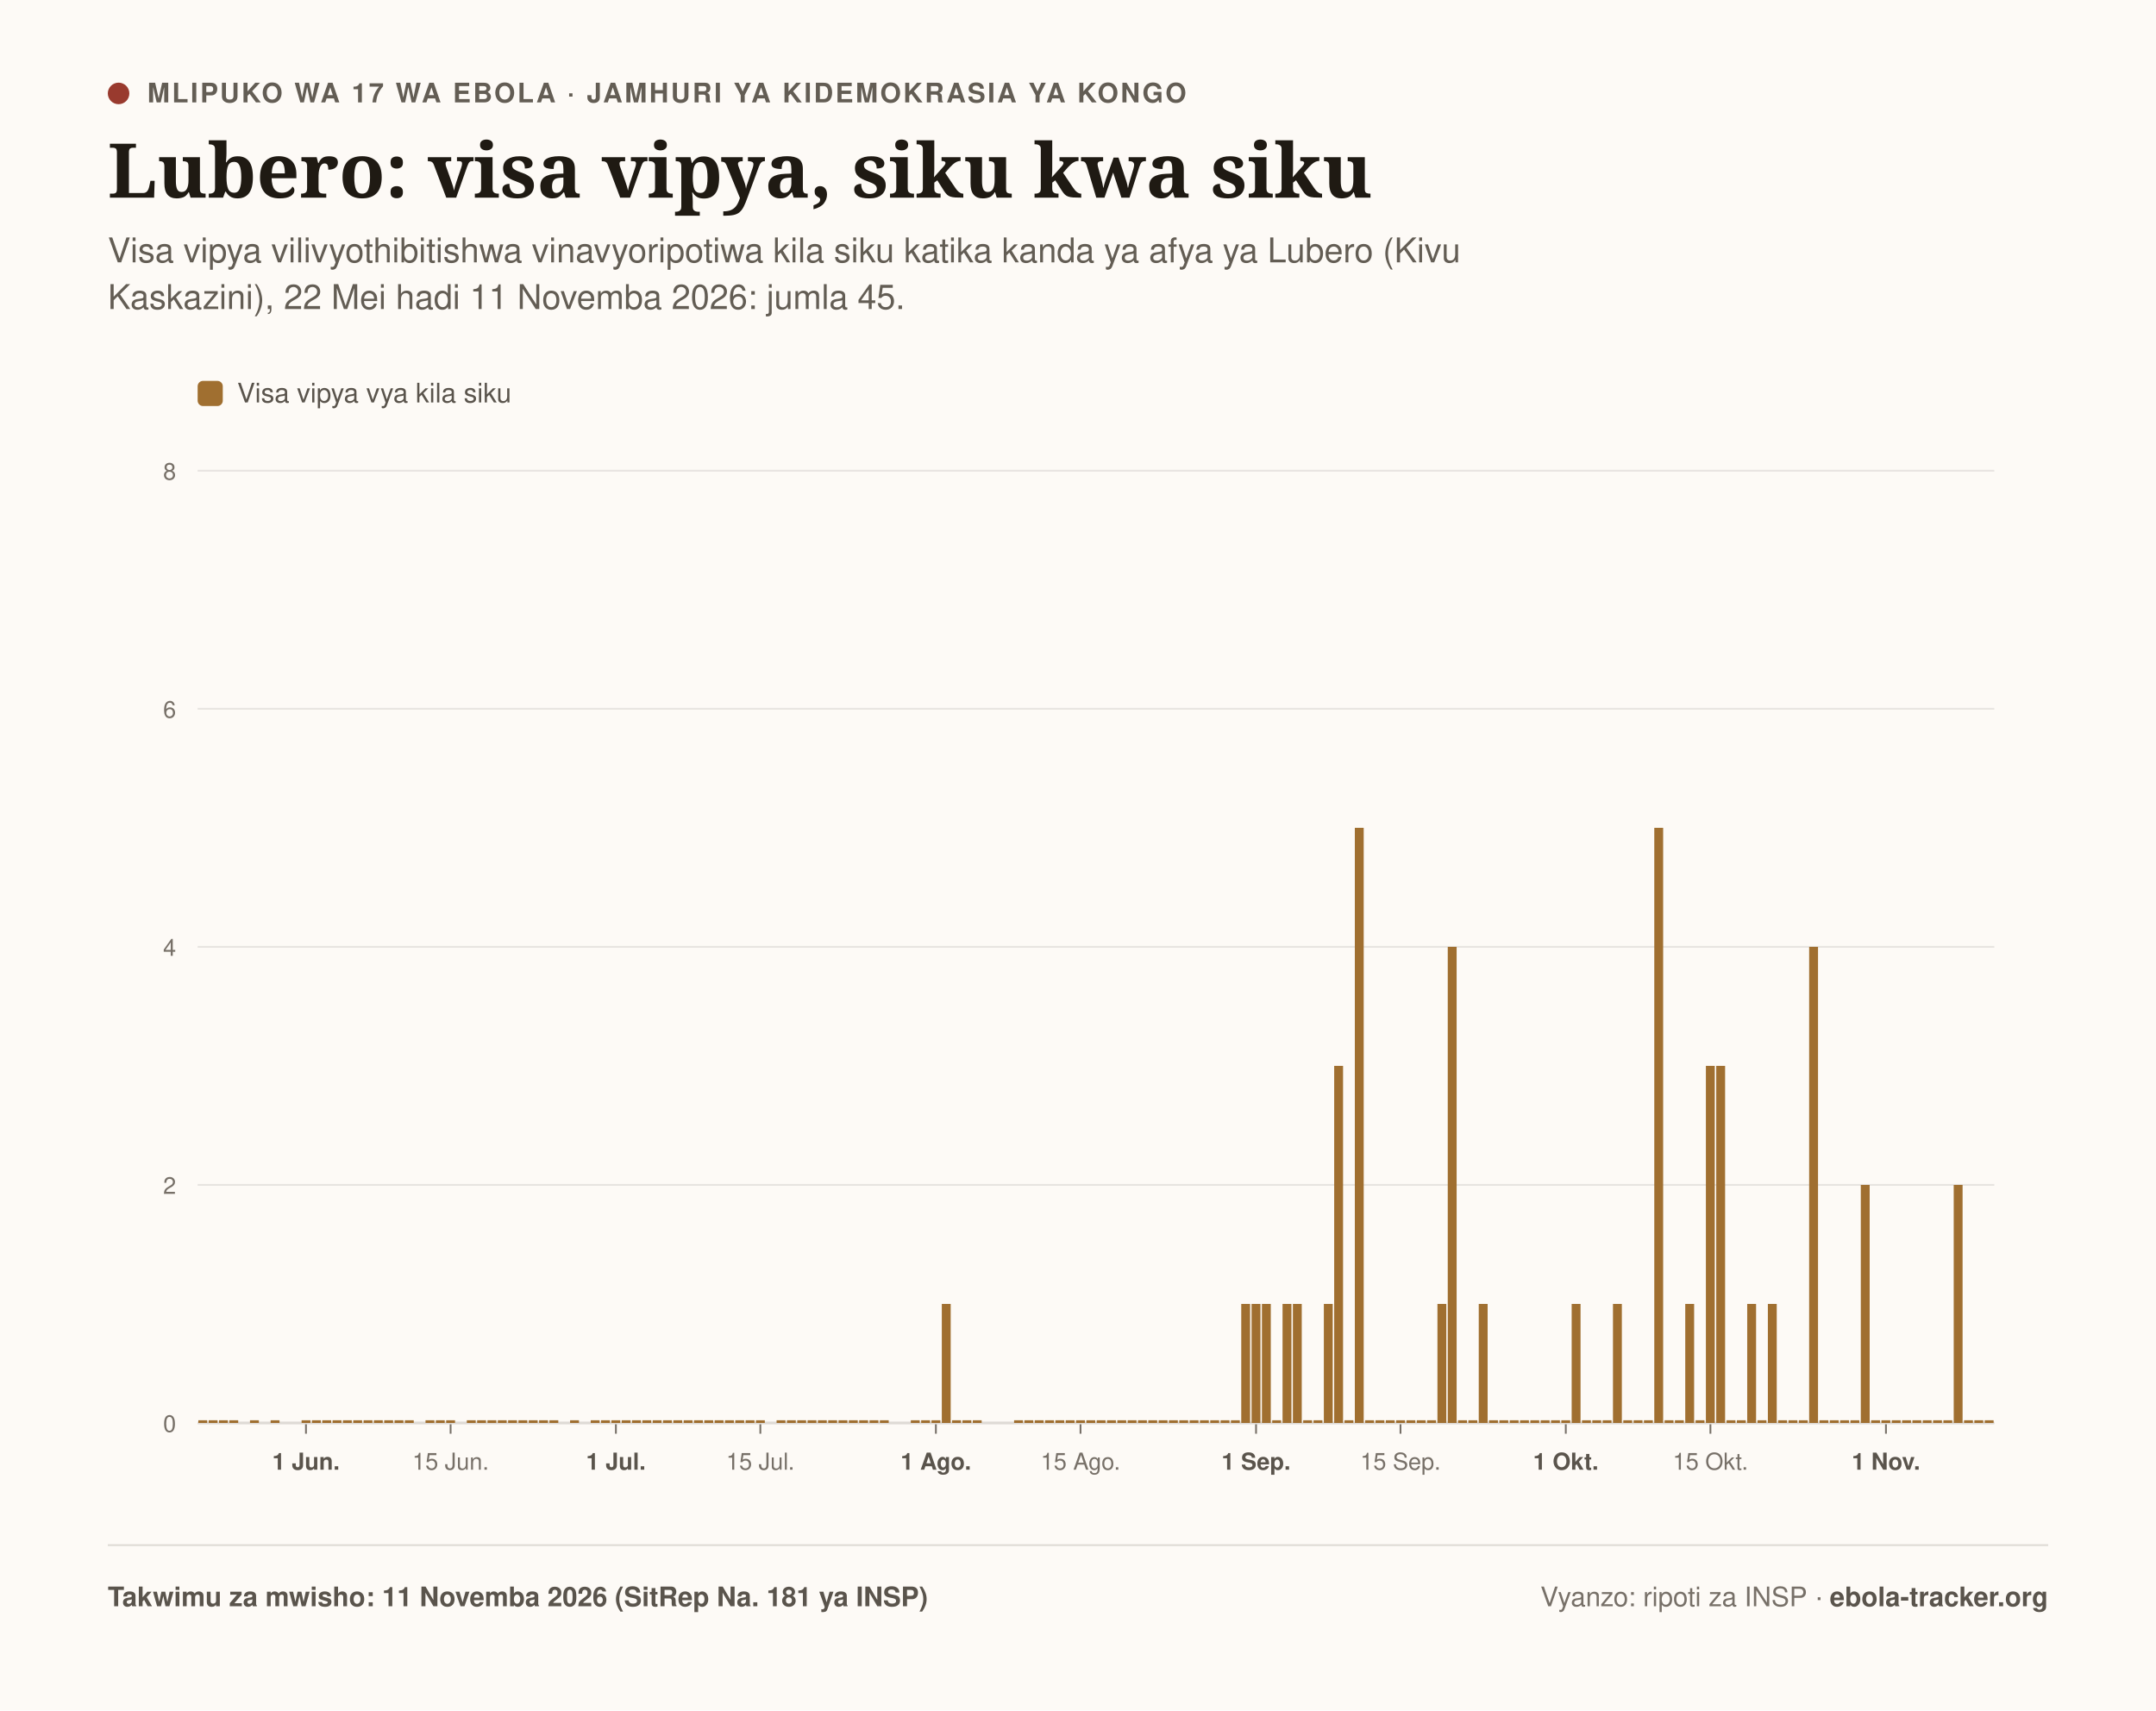
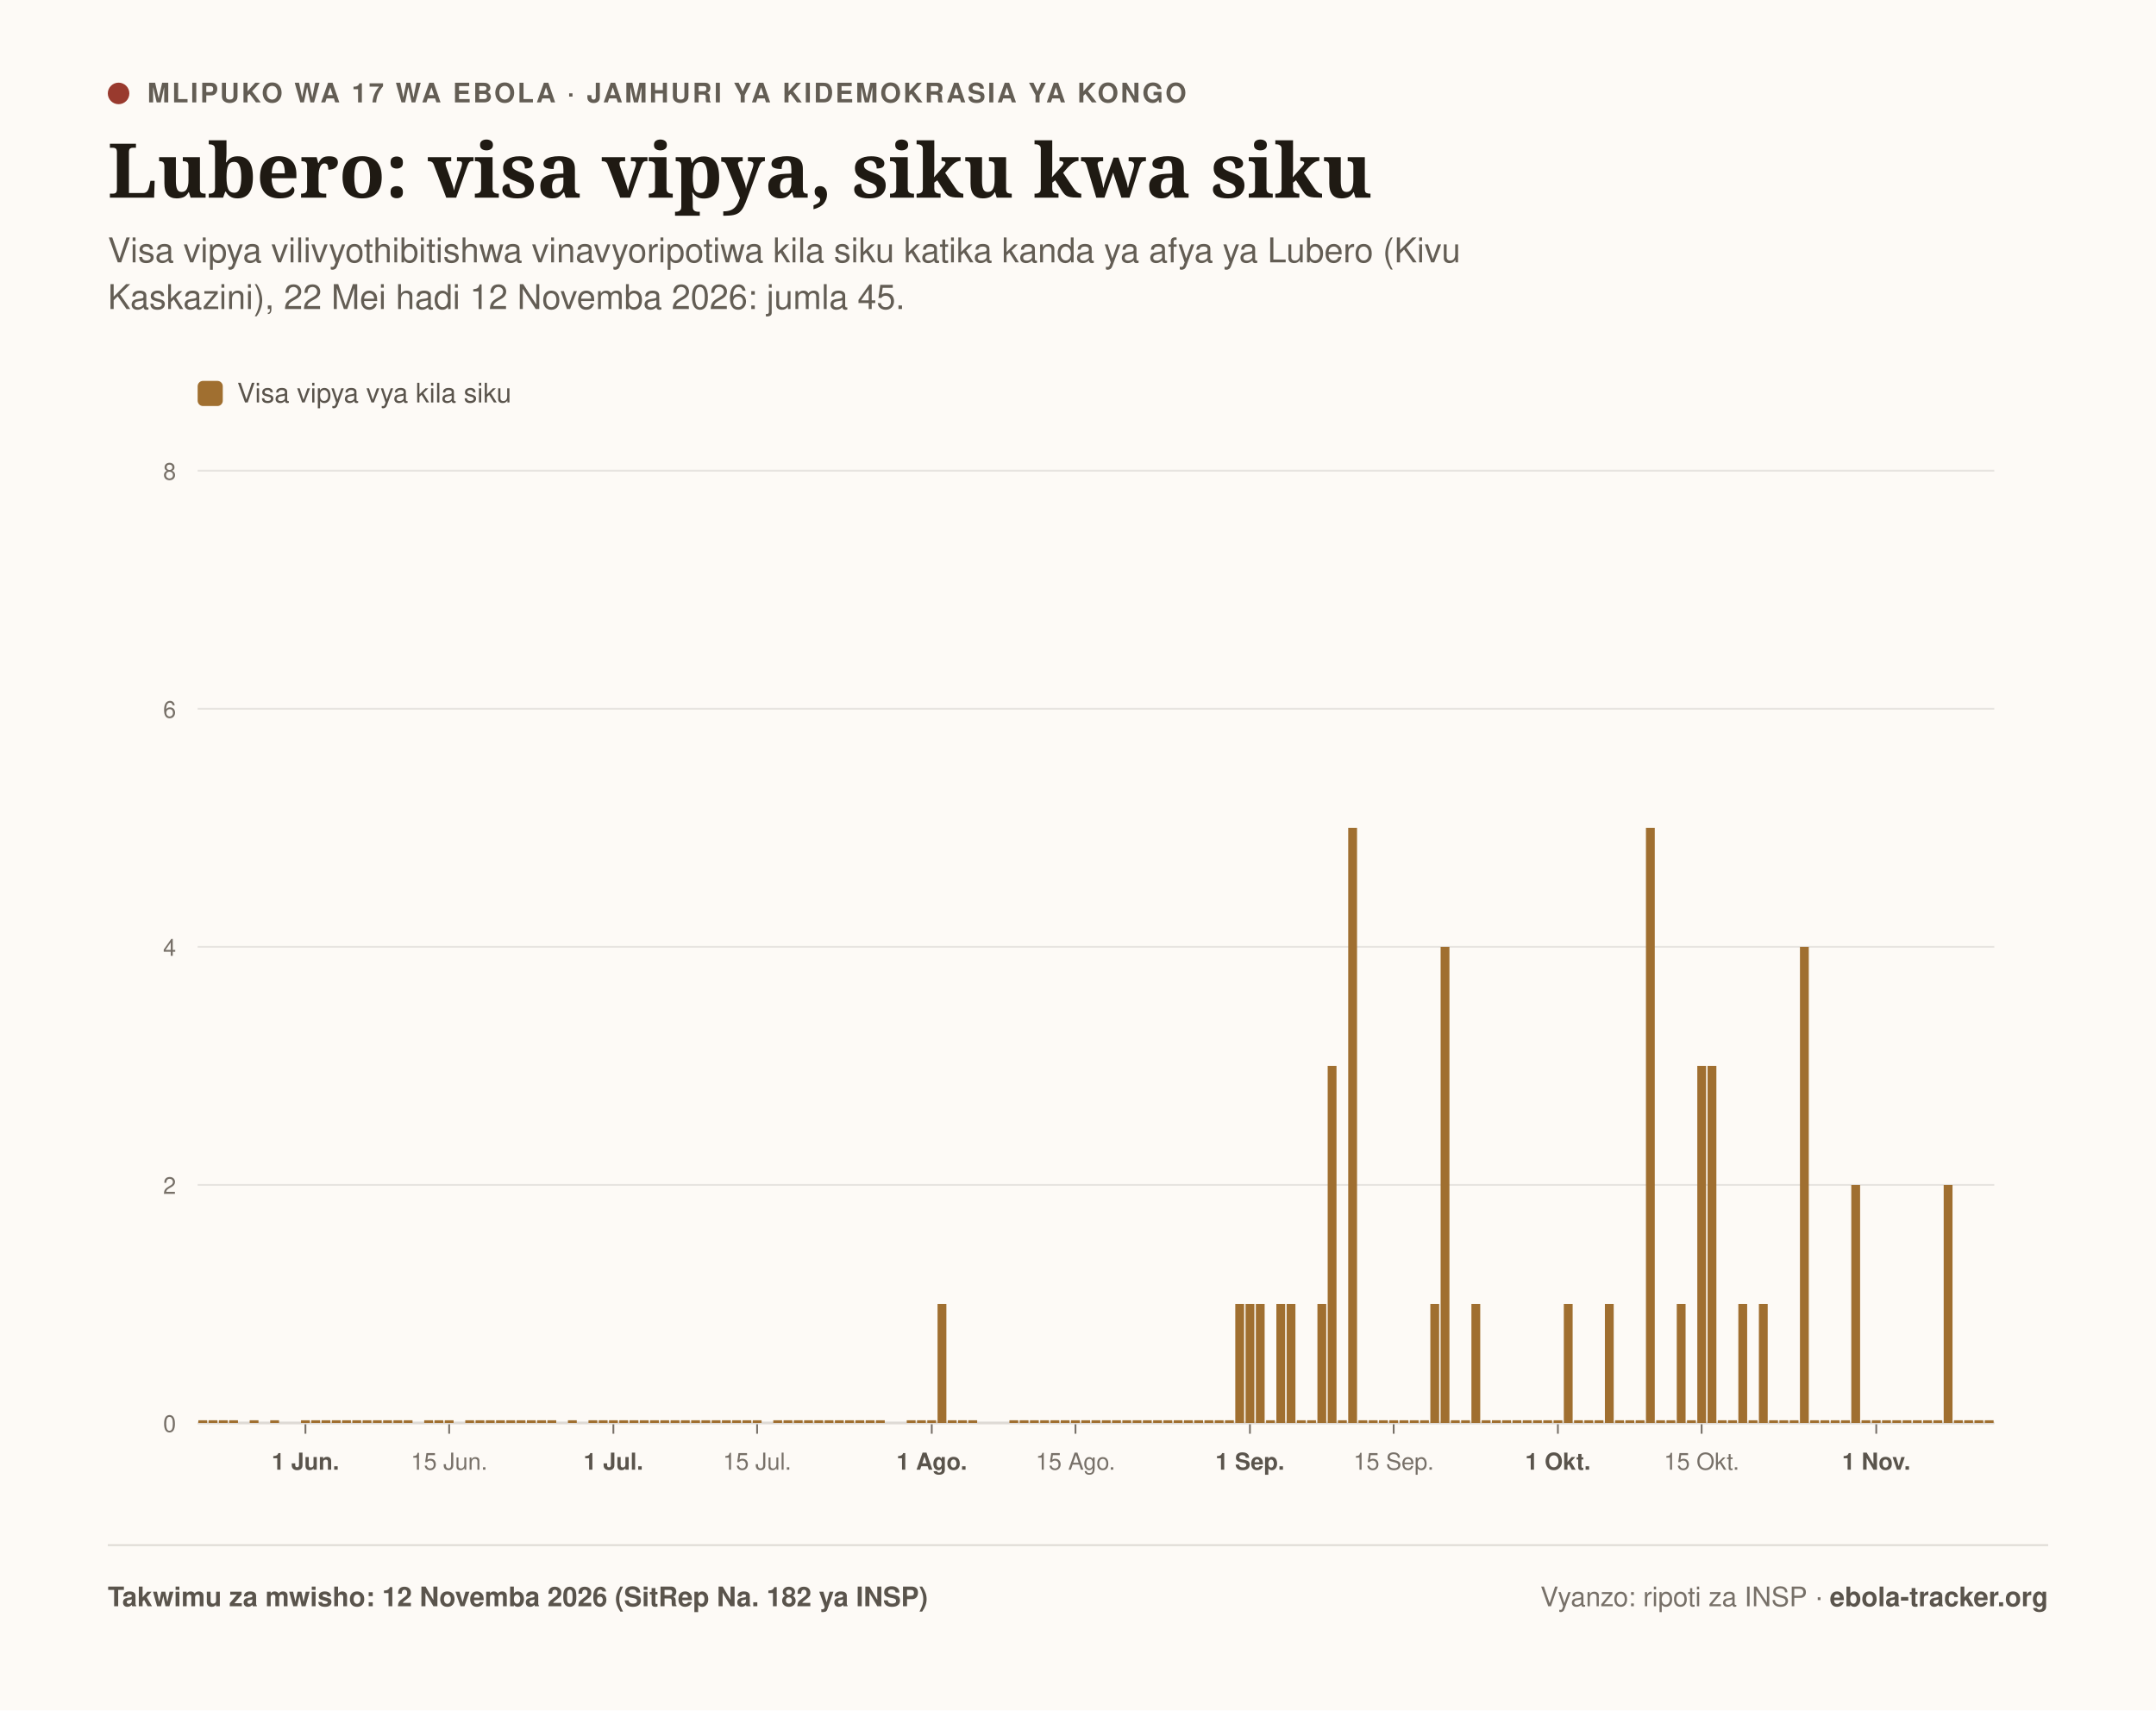
- <svg xmlns="http://www.w3.org/2000/svg" viewBox="0 0 1200 952" role="img" aria-label="Lubero: visa vipya, siku kwa siku. Visa vipya vilivyothibitishwa vinavyoripotiwa kila siku katika kanda ya afya ya Lubero (Kivu Kaskazini), 22 Mei hadi 11 Novemba 2026: jumla 45.">
+ <svg xmlns="http://www.w3.org/2000/svg" viewBox="0 0 1200 952" role="img" aria-label="Lubero: visa vipya, siku kwa siku. Visa vipya vilivyothibitishwa vinavyoripotiwa kila siku katika kanda ya afya ya Lubero (Kivu Kaskazini), 22 Mei hadi 12 Novemba 2026: jumla 45.">
  <rect width="1200" height="952" fill="#FDFAF6" />
  <circle cx="66" cy="52" r="6" fill="#993A2E" />
  <text x="82.0" y="57.0" font-family="'Public Sans',Helvetica,Arial,sans-serif" font-size="15" font-weight="700" fill="#635D54" text-anchor="start" letter-spacing=".08em">MLIPUKO WA 17 WA EBOLA · JAMHURI YA KIDEMOKRASIA YA KONGO</text>
  <text x="60.0" y="110.0" font-family="'Source Serif 4',Georgia,serif" font-size="42" font-weight="600" fill="#1F1A13" text-anchor="start">Lubero: visa vipya, siku kwa siku</text>
  <text x="60.0" y="146.0" font-family="'Public Sans',Helvetica,Arial,sans-serif" font-size="19" font-weight="400" fill="#635D54" text-anchor="start">Visa vipya vilivyothibitishwa vinavyoripotiwa kila siku katika kanda ya afya ya Lubero (Kivu</text>
-   <text x="60.0" y="172.0" font-family="'Public Sans',Helvetica,Arial,sans-serif" font-size="19" font-weight="400" fill="#635D54" text-anchor="start">Kaskazini), 22 Mei hadi 11 Novemba 2026: jumla 45.</text>
+   <text x="60.0" y="172.0" font-family="'Public Sans',Helvetica,Arial,sans-serif" font-size="19" font-weight="400" fill="#635D54" text-anchor="start">Kaskazini), 22 Mei hadi 12 Novemba 2026: jumla 45.</text>
  <rect x="110" y="212" width="14" height="14" rx="3" fill="#A06F30" />
  <text x="132.0" y="224.0" font-family="'Public Sans',Helvetica,Arial,sans-serif" font-size="15" font-weight="400" fill="#5A544C" text-anchor="start">Visa vipya vya kila siku</text>
  <line x1="110" x2="1110" y1="792.0" y2="792.0" stroke="#E7E4E0" />
  <text x="98.0" y="797.0" font-family="'Public Sans',Helvetica,Arial,sans-serif" font-size="13" font-weight="400" fill="#777068" text-anchor="end">0</text>
  <line x1="110" x2="1110" y1="659.5" y2="659.5" stroke="#E7E4E0" />
  <text x="98.0" y="664.5" font-family="'Public Sans',Helvetica,Arial,sans-serif" font-size="13" font-weight="400" fill="#777068" text-anchor="end">2</text>
  <line x1="110" x2="1110" y1="527.0" y2="527.0" stroke="#E7E4E0" />
  <text x="98.0" y="532.0" font-family="'Public Sans',Helvetica,Arial,sans-serif" font-size="13" font-weight="400" fill="#777068" text-anchor="end">4</text>
  <line x1="110" x2="1110" y1="394.5" y2="394.5" stroke="#E7E4E0" />
  <text x="98.0" y="399.5" font-family="'Public Sans',Helvetica,Arial,sans-serif" font-size="13" font-weight="400" fill="#777068" text-anchor="end">6</text>
  <line x1="110" x2="1110" y1="262.0" y2="262.0" stroke="#E7E4E0" />
  <text x="98.0" y="267.0" font-family="'Public Sans',Helvetica,Arial,sans-serif" font-size="13" font-weight="400" fill="#777068" text-anchor="end">8</text>
-   <line x1="170.3" x2="170.3" y1="792" y2="798" stroke="#777068" />
-   <text x="170.3" y="818.0" font-family="'Public Sans',Helvetica,Arial,sans-serif" font-size="13" font-weight="600" fill="#5A544C" text-anchor="middle">1 Jun.</text>
-   <line x1="250.8" x2="250.8" y1="792" y2="798" stroke="#777068" />
-   <text x="250.8" y="818.0" font-family="'Public Sans',Helvetica,Arial,sans-serif" font-size="13" font-weight="400" fill="#777068" text-anchor="middle">15 Jun.</text>
-   <line x1="342.8" x2="342.8" y1="792" y2="798" stroke="#777068" />
-   <text x="342.8" y="818.0" font-family="'Public Sans',Helvetica,Arial,sans-serif" font-size="13" font-weight="600" fill="#5A544C" text-anchor="middle">1 Jul.</text>
-   <line x1="423.2" x2="423.2" y1="792" y2="798" stroke="#777068" />
-   <text x="423.2" y="818.0" font-family="'Public Sans',Helvetica,Arial,sans-serif" font-size="13" font-weight="400" fill="#777068" text-anchor="middle">15 Jul.</text>
-   <line x1="520.9" x2="520.9" y1="792" y2="798" stroke="#777068" />
-   <text x="520.9" y="818.0" font-family="'Public Sans',Helvetica,Arial,sans-serif" font-size="13" font-weight="600" fill="#5A544C" text-anchor="middle">1 Ago.</text>
-   <line x1="601.4" x2="601.4" y1="792" y2="798" stroke="#777068" />
-   <text x="601.4" y="818.0" font-family="'Public Sans',Helvetica,Arial,sans-serif" font-size="13" font-weight="400" fill="#777068" text-anchor="middle">15 Ago.</text>
-   <line x1="699.1" x2="699.1" y1="792" y2="798" stroke="#777068" />
-   <text x="699.1" y="818.0" font-family="'Public Sans',Helvetica,Arial,sans-serif" font-size="13" font-weight="600" fill="#5A544C" text-anchor="middle">1 Sep.</text>
-   <line x1="779.5" x2="779.5" y1="792" y2="798" stroke="#777068" />
-   <text x="779.5" y="818.0" font-family="'Public Sans',Helvetica,Arial,sans-serif" font-size="13" font-weight="400" fill="#777068" text-anchor="middle">15 Sep.</text>
-   <line x1="871.5" x2="871.5" y1="792" y2="798" stroke="#777068" />
-   <text x="871.5" y="818.0" font-family="'Public Sans',Helvetica,Arial,sans-serif" font-size="13" font-weight="600" fill="#5A544C" text-anchor="middle">1 Okt.</text>
-   <line x1="952.0" x2="952.0" y1="792" y2="798" stroke="#777068" />
-   <text x="952.0" y="818.0" font-family="'Public Sans',Helvetica,Arial,sans-serif" font-size="13" font-weight="400" fill="#777068" text-anchor="middle">15 Okt.</text>
-   <line x1="1049.7" x2="1049.7" y1="792" y2="798" stroke="#777068" />
-   <text x="1049.7" y="818.0" font-family="'Public Sans',Helvetica,Arial,sans-serif" font-size="13" font-weight="600" fill="#5A544C" text-anchor="middle">1 Nov.</text>
+   <line x1="170.0" x2="170.0" y1="792" y2="798" stroke="#777068" />
+   <text x="170.0" y="818.0" font-family="'Public Sans',Helvetica,Arial,sans-serif" font-size="13" font-weight="600" fill="#5A544C" text-anchor="middle">1 Jun.</text>
+   <line x1="250.0" x2="250.0" y1="792" y2="798" stroke="#777068" />
+   <text x="250.0" y="818.0" font-family="'Public Sans',Helvetica,Arial,sans-serif" font-size="13" font-weight="400" fill="#777068" text-anchor="middle">15 Jun.</text>
+   <line x1="341.4" x2="341.4" y1="792" y2="798" stroke="#777068" />
+   <text x="341.4" y="818.0" font-family="'Public Sans',Helvetica,Arial,sans-serif" font-size="13" font-weight="600" fill="#5A544C" text-anchor="middle">1 Jul.</text>
+   <line x1="421.4" x2="421.4" y1="792" y2="798" stroke="#777068" />
+   <text x="421.4" y="818.0" font-family="'Public Sans',Helvetica,Arial,sans-serif" font-size="13" font-weight="400" fill="#777068" text-anchor="middle">15 Jul.</text>
+   <line x1="518.6" x2="518.6" y1="792" y2="798" stroke="#777068" />
+   <text x="518.6" y="818.0" font-family="'Public Sans',Helvetica,Arial,sans-serif" font-size="13" font-weight="600" fill="#5A544C" text-anchor="middle">1 Ago.</text>
+   <line x1="598.6" x2="598.6" y1="792" y2="798" stroke="#777068" />
+   <text x="598.6" y="818.0" font-family="'Public Sans',Helvetica,Arial,sans-serif" font-size="13" font-weight="400" fill="#777068" text-anchor="middle">15 Ago.</text>
+   <line x1="695.7" x2="695.7" y1="792" y2="798" stroke="#777068" />
+   <text x="695.7" y="818.0" font-family="'Public Sans',Helvetica,Arial,sans-serif" font-size="13" font-weight="600" fill="#5A544C" text-anchor="middle">1 Sep.</text>
+   <line x1="775.7" x2="775.7" y1="792" y2="798" stroke="#777068" />
+   <text x="775.7" y="818.0" font-family="'Public Sans',Helvetica,Arial,sans-serif" font-size="13" font-weight="400" fill="#777068" text-anchor="middle">15 Sep.</text>
+   <line x1="867.1" x2="867.1" y1="792" y2="798" stroke="#777068" />
+   <text x="867.1" y="818.0" font-family="'Public Sans',Helvetica,Arial,sans-serif" font-size="13" font-weight="600" fill="#5A544C" text-anchor="middle">1 Okt.</text>
+   <line x1="947.1" x2="947.1" y1="792" y2="798" stroke="#777068" />
+   <text x="947.1" y="818.0" font-family="'Public Sans',Helvetica,Arial,sans-serif" font-size="13" font-weight="400" fill="#777068" text-anchor="middle">15 Okt.</text>
+   <line x1="1044.3" x2="1044.3" y1="792" y2="798" stroke="#777068" />
+   <text x="1044.3" y="818.0" font-family="'Public Sans',Helvetica,Arial,sans-serif" font-size="13" font-weight="600" fill="#5A544C" text-anchor="middle">1 Nov.</text>
  <line x1="110" x2="1110" y1="792" y2="792" stroke="#DEDAD5" stroke-width="1.5" />
-   <rect x="110.40" y="790.50" width="4.94" height="1.50" fill="#A06F30" />
-   <rect x="116.15" y="790.50" width="4.94" height="1.50" fill="#A06F30" />
-   <rect x="121.90" y="790.50" width="4.94" height="1.50" fill="#A06F30" />
-   <rect x="127.64" y="790.50" width="4.94" height="1.50" fill="#A06F30" />
-   <rect x="139.14" y="790.50" width="4.94" height="1.50" fill="#A06F30" />
-   <rect x="150.63" y="790.50" width="4.94" height="1.50" fill="#A06F30" />
-   <rect x="167.87" y="790.50" width="4.94" height="1.50" fill="#A06F30" />
-   <rect x="173.62" y="790.50" width="4.94" height="1.50" fill="#A06F30" />
-   <rect x="179.37" y="790.50" width="4.94" height="1.50" fill="#A06F30" />
-   <rect x="185.11" y="790.50" width="4.94" height="1.50" fill="#A06F30" />
-   <rect x="190.86" y="790.50" width="4.94" height="1.50" fill="#A06F30" />
-   <rect x="196.61" y="790.50" width="4.94" height="1.50" fill="#A06F30" />
-   <rect x="202.36" y="790.50" width="4.94" height="1.50" fill="#A06F30" />
-   <rect x="208.10" y="790.50" width="4.94" height="1.50" fill="#A06F30" />
-   <rect x="213.85" y="790.50" width="4.94" height="1.50" fill="#A06F30" />
-   <rect x="219.60" y="790.50" width="4.94" height="1.50" fill="#A06F30" />
-   <rect x="225.34" y="790.50" width="4.94" height="1.50" fill="#A06F30" />
-   <rect x="236.84" y="790.50" width="4.94" height="1.50" fill="#A06F30" />
-   <rect x="242.59" y="790.50" width="4.94" height="1.50" fill="#A06F30" />
-   <rect x="248.33" y="790.50" width="4.94" height="1.50" fill="#A06F30" />
-   <rect x="259.83" y="790.50" width="4.94" height="1.50" fill="#A06F30" />
-   <rect x="265.57" y="790.50" width="4.94" height="1.50" fill="#A06F30" />
-   <rect x="271.32" y="790.50" width="4.94" height="1.50" fill="#A06F30" />
-   <rect x="277.07" y="790.50" width="4.94" height="1.50" fill="#A06F30" />
-   <rect x="282.82" y="790.50" width="4.94" height="1.50" fill="#A06F30" />
-   <rect x="288.56" y="790.50" width="4.94" height="1.50" fill="#A06F30" />
-   <rect x="294.31" y="790.50" width="4.94" height="1.50" fill="#A06F30" />
-   <rect x="300.06" y="790.50" width="4.94" height="1.50" fill="#A06F30" />
-   <rect x="305.80" y="790.50" width="4.94" height="1.50" fill="#A06F30" />
-   <rect x="317.30" y="790.50" width="4.94" height="1.50" fill="#A06F30" />
-   <rect x="328.79" y="790.50" width="4.94" height="1.50" fill="#A06F30" />
-   <rect x="334.54" y="790.50" width="4.94" height="1.50" fill="#A06F30" />
-   <rect x="340.29" y="790.50" width="4.94" height="1.50" fill="#A06F30" />
-   <rect x="346.03" y="790.50" width="4.94" height="1.50" fill="#A06F30" />
-   <rect x="351.78" y="790.50" width="4.94" height="1.50" fill="#A06F30" />
-   <rect x="357.53" y="790.50" width="4.94" height="1.50" fill="#A06F30" />
-   <rect x="363.28" y="790.50" width="4.94" height="1.50" fill="#A06F30" />
-   <rect x="369.02" y="790.50" width="4.94" height="1.50" fill="#A06F30" />
-   <rect x="374.77" y="790.50" width="4.94" height="1.50" fill="#A06F30" />
-   <rect x="380.52" y="790.50" width="4.94" height="1.50" fill="#A06F30" />
-   <rect x="386.26" y="790.50" width="4.94" height="1.50" fill="#A06F30" />
-   <rect x="392.01" y="790.50" width="4.94" height="1.50" fill="#A06F30" />
-   <rect x="397.76" y="790.50" width="4.94" height="1.50" fill="#A06F30" />
-   <rect x="403.51" y="790.50" width="4.94" height="1.50" fill="#A06F30" />
-   <rect x="409.25" y="790.50" width="4.94" height="1.50" fill="#A06F30" />
-   <rect x="415.00" y="790.50" width="4.94" height="1.50" fill="#A06F30" />
-   <rect x="420.75" y="790.50" width="4.94" height="1.50" fill="#A06F30" />
-   <rect x="432.24" y="790.50" width="4.94" height="1.50" fill="#A06F30" />
-   <rect x="437.99" y="790.50" width="4.94" height="1.50" fill="#A06F30" />
-   <rect x="443.74" y="790.50" width="4.94" height="1.50" fill="#A06F30" />
-   <rect x="449.48" y="790.50" width="4.94" height="1.50" fill="#A06F30" />
-   <rect x="455.23" y="790.50" width="4.94" height="1.50" fill="#A06F30" />
-   <rect x="460.98" y="790.50" width="4.94" height="1.50" fill="#A06F30" />
-   <rect x="466.72" y="790.50" width="4.94" height="1.50" fill="#A06F30" />
-   <rect x="472.47" y="790.50" width="4.94" height="1.50" fill="#A06F30" />
-   <rect x="478.22" y="790.50" width="4.94" height="1.50" fill="#A06F30" />
-   <rect x="483.97" y="790.50" width="4.94" height="1.50" fill="#A06F30" />
-   <rect x="489.71" y="790.50" width="4.94" height="1.50" fill="#A06F30" />
-   <rect x="506.95" y="790.50" width="4.94" height="1.50" fill="#A06F30" />
-   <rect x="512.70" y="790.50" width="4.94" height="1.50" fill="#A06F30" />
-   <rect x="518.45" y="790.50" width="4.94" height="1.50" fill="#A06F30" />
-   <rect x="524.20" y="725.75" width="4.94" height="66.25" fill="#A06F30" />
-   <rect x="529.94" y="790.50" width="4.94" height="1.50" fill="#A06F30" />
-   <rect x="535.69" y="790.50" width="4.94" height="1.50" fill="#A06F30" />
-   <rect x="541.44" y="790.50" width="4.94" height="1.50" fill="#A06F30" />
-   <rect x="564.43" y="790.50" width="4.94" height="1.50" fill="#A06F30" />
-   <rect x="570.17" y="790.50" width="4.94" height="1.50" fill="#A06F30" />
-   <rect x="575.92" y="790.50" width="4.94" height="1.50" fill="#A06F30" />
-   <rect x="581.67" y="790.50" width="4.94" height="1.50" fill="#A06F30" />
-   <rect x="587.41" y="790.50" width="4.94" height="1.50" fill="#A06F30" />
-   <rect x="593.16" y="790.50" width="4.94" height="1.50" fill="#A06F30" />
-   <rect x="598.91" y="790.50" width="4.94" height="1.50" fill="#A06F30" />
-   <rect x="604.66" y="790.50" width="4.94" height="1.50" fill="#A06F30" />
-   <rect x="610.40" y="790.50" width="4.94" height="1.50" fill="#A06F30" />
-   <rect x="616.15" y="790.50" width="4.94" height="1.50" fill="#A06F30" />
-   <rect x="621.90" y="790.50" width="4.94" height="1.50" fill="#A06F30" />
-   <rect x="627.64" y="790.50" width="4.94" height="1.50" fill="#A06F30" />
-   <rect x="633.39" y="790.50" width="4.94" height="1.50" fill="#A06F30" />
-   <rect x="639.14" y="790.50" width="4.94" height="1.50" fill="#A06F30" />
-   <rect x="644.89" y="790.50" width="4.94" height="1.50" fill="#A06F30" />
-   <rect x="650.63" y="790.50" width="4.94" height="1.50" fill="#A06F30" />
-   <rect x="656.38" y="790.50" width="4.94" height="1.50" fill="#A06F30" />
-   <rect x="662.13" y="790.50" width="4.94" height="1.50" fill="#A06F30" />
-   <rect x="667.87" y="790.50" width="4.94" height="1.50" fill="#A06F30" />
-   <rect x="673.62" y="790.50" width="4.94" height="1.50" fill="#A06F30" />
-   <rect x="679.37" y="790.50" width="4.94" height="1.50" fill="#A06F30" />
-   <rect x="685.11" y="790.50" width="4.94" height="1.50" fill="#A06F30" />
-   <rect x="690.86" y="725.75" width="4.94" height="66.25" fill="#A06F30" />
-   <rect x="696.61" y="725.75" width="4.94" height="66.25" fill="#A06F30" />
-   <rect x="702.36" y="725.75" width="4.94" height="66.25" fill="#A06F30" />
-   <rect x="708.10" y="790.50" width="4.94" height="1.50" fill="#A06F30" />
-   <rect x="713.85" y="725.75" width="4.94" height="66.25" fill="#A06F30" />
-   <rect x="719.60" y="725.75" width="4.94" height="66.25" fill="#A06F30" />
-   <rect x="725.34" y="790.50" width="4.94" height="1.50" fill="#A06F30" />
-   <rect x="731.09" y="790.50" width="4.94" height="1.50" fill="#A06F30" />
-   <rect x="736.84" y="725.75" width="4.94" height="66.25" fill="#A06F30" />
-   <rect x="742.59" y="593.25" width="4.94" height="198.75" fill="#A06F30" />
-   <rect x="748.33" y="790.50" width="4.94" height="1.50" fill="#A06F30" />
-   <rect x="754.08" y="460.75" width="4.94" height="331.25" fill="#A06F30" />
-   <rect x="759.83" y="790.50" width="4.94" height="1.50" fill="#A06F30" />
-   <rect x="765.57" y="790.50" width="4.94" height="1.50" fill="#A06F30" />
-   <rect x="771.32" y="790.50" width="4.94" height="1.50" fill="#A06F30" />
-   <rect x="777.07" y="790.50" width="4.94" height="1.50" fill="#A06F30" />
-   <rect x="782.82" y="790.50" width="4.94" height="1.50" fill="#A06F30" />
-   <rect x="788.56" y="790.50" width="4.94" height="1.50" fill="#A06F30" />
-   <rect x="794.31" y="790.50" width="4.94" height="1.50" fill="#A06F30" />
-   <rect x="800.06" y="725.75" width="4.94" height="66.25" fill="#A06F30" />
-   <rect x="805.80" y="527.00" width="4.94" height="265.00" fill="#A06F30" />
-   <rect x="811.55" y="790.50" width="4.94" height="1.50" fill="#A06F30" />
-   <rect x="817.30" y="790.50" width="4.94" height="1.50" fill="#A06F30" />
-   <rect x="823.05" y="725.75" width="4.94" height="66.25" fill="#A06F30" />
-   <rect x="828.79" y="790.50" width="4.94" height="1.50" fill="#A06F30" />
-   <rect x="834.54" y="790.50" width="4.94" height="1.50" fill="#A06F30" />
-   <rect x="840.29" y="790.50" width="4.94" height="1.50" fill="#A06F30" />
-   <rect x="846.03" y="790.50" width="4.94" height="1.50" fill="#A06F30" />
-   <rect x="851.78" y="790.50" width="4.94" height="1.50" fill="#A06F30" />
-   <rect x="857.53" y="790.50" width="4.94" height="1.50" fill="#A06F30" />
-   <rect x="863.28" y="790.50" width="4.94" height="1.50" fill="#A06F30" />
-   <rect x="869.02" y="790.50" width="4.94" height="1.50" fill="#A06F30" />
-   <rect x="874.77" y="725.75" width="4.94" height="66.25" fill="#A06F30" />
-   <rect x="880.52" y="790.50" width="4.94" height="1.50" fill="#A06F30" />
-   <rect x="886.26" y="790.50" width="4.94" height="1.50" fill="#A06F30" />
-   <rect x="892.01" y="790.50" width="4.94" height="1.50" fill="#A06F30" />
-   <rect x="897.76" y="725.75" width="4.94" height="66.25" fill="#A06F30" />
-   <rect x="903.51" y="790.50" width="4.94" height="1.50" fill="#A06F30" />
-   <rect x="909.25" y="790.50" width="4.94" height="1.50" fill="#A06F30" />
-   <rect x="915.00" y="790.50" width="4.94" height="1.50" fill="#A06F30" />
-   <rect x="920.75" y="460.75" width="4.94" height="331.25" fill="#A06F30" />
-   <rect x="926.49" y="790.50" width="4.94" height="1.50" fill="#A06F30" />
-   <rect x="932.24" y="790.50" width="4.94" height="1.50" fill="#A06F30" />
-   <rect x="937.99" y="725.75" width="4.94" height="66.25" fill="#A06F30" />
-   <rect x="943.74" y="790.50" width="4.94" height="1.50" fill="#A06F30" />
-   <rect x="949.48" y="593.25" width="4.94" height="198.75" fill="#A06F30" />
-   <rect x="955.23" y="593.25" width="4.94" height="198.75" fill="#A06F30" />
-   <rect x="960.98" y="790.50" width="4.94" height="1.50" fill="#A06F30" />
-   <rect x="966.72" y="790.50" width="4.94" height="1.50" fill="#A06F30" />
-   <rect x="972.47" y="725.75" width="4.94" height="66.25" fill="#A06F30" />
-   <rect x="978.22" y="790.50" width="4.94" height="1.50" fill="#A06F30" />
-   <rect x="983.97" y="725.75" width="4.94" height="66.25" fill="#A06F30" />
-   <rect x="989.71" y="790.50" width="4.94" height="1.50" fill="#A06F30" />
-   <rect x="995.46" y="790.50" width="4.94" height="1.50" fill="#A06F30" />
-   <rect x="1001.21" y="790.50" width="4.94" height="1.50" fill="#A06F30" />
-   <rect x="1006.95" y="527.00" width="4.94" height="265.00" fill="#A06F30" />
-   <rect x="1012.70" y="790.50" width="4.94" height="1.50" fill="#A06F30" />
-   <rect x="1018.45" y="790.50" width="4.94" height="1.50" fill="#A06F30" />
-   <rect x="1024.20" y="790.50" width="4.94" height="1.50" fill="#A06F30" />
-   <rect x="1029.94" y="790.50" width="4.94" height="1.50" fill="#A06F30" />
-   <rect x="1035.69" y="659.50" width="4.94" height="132.50" fill="#A06F30" />
-   <rect x="1041.44" y="790.50" width="4.94" height="1.50" fill="#A06F30" />
-   <rect x="1047.18" y="790.50" width="4.94" height="1.50" fill="#A06F30" />
-   <rect x="1052.93" y="790.50" width="4.94" height="1.50" fill="#A06F30" />
-   <rect x="1058.68" y="790.50" width="4.94" height="1.50" fill="#A06F30" />
-   <rect x="1064.43" y="790.50" width="4.94" height="1.50" fill="#A06F30" />
-   <rect x="1070.17" y="790.50" width="4.94" height="1.50" fill="#A06F30" />
-   <rect x="1075.92" y="790.50" width="4.94" height="1.50" fill="#A06F30" />
-   <rect x="1081.67" y="790.50" width="4.94" height="1.50" fill="#A06F30" />
-   <rect x="1087.41" y="659.50" width="4.94" height="132.50" fill="#A06F30" />
-   <rect x="1093.16" y="790.50" width="4.94" height="1.50" fill="#A06F30" />
-   <rect x="1098.91" y="790.50" width="4.94" height="1.50" fill="#A06F30" />
-   <rect x="1104.66" y="790.50" width="4.94" height="1.50" fill="#A06F30" />
+   <rect x="110.40" y="790.50" width="4.91" height="1.50" fill="#A06F30" />
+   <rect x="116.11" y="790.50" width="4.91" height="1.50" fill="#A06F30" />
+   <rect x="121.83" y="790.50" width="4.91" height="1.50" fill="#A06F30" />
+   <rect x="127.54" y="790.50" width="4.91" height="1.50" fill="#A06F30" />
+   <rect x="138.97" y="790.50" width="4.91" height="1.50" fill="#A06F30" />
+   <rect x="150.40" y="790.50" width="4.91" height="1.50" fill="#A06F30" />
+   <rect x="167.54" y="790.50" width="4.91" height="1.50" fill="#A06F30" />
+   <rect x="173.26" y="790.50" width="4.91" height="1.50" fill="#A06F30" />
+   <rect x="178.97" y="790.50" width="4.91" height="1.50" fill="#A06F30" />
+   <rect x="184.69" y="790.50" width="4.91" height="1.50" fill="#A06F30" />
+   <rect x="190.40" y="790.50" width="4.91" height="1.50" fill="#A06F30" />
+   <rect x="196.11" y="790.50" width="4.91" height="1.50" fill="#A06F30" />
+   <rect x="201.83" y="790.50" width="4.91" height="1.50" fill="#A06F30" />
+   <rect x="207.54" y="790.50" width="4.91" height="1.50" fill="#A06F30" />
+   <rect x="213.26" y="790.50" width="4.91" height="1.50" fill="#A06F30" />
+   <rect x="218.97" y="790.50" width="4.91" height="1.50" fill="#A06F30" />
+   <rect x="224.69" y="790.50" width="4.91" height="1.50" fill="#A06F30" />
+   <rect x="236.11" y="790.50" width="4.91" height="1.50" fill="#A06F30" />
+   <rect x="241.83" y="790.50" width="4.91" height="1.50" fill="#A06F30" />
+   <rect x="247.54" y="790.50" width="4.91" height="1.50" fill="#A06F30" />
+   <rect x="258.97" y="790.50" width="4.91" height="1.50" fill="#A06F30" />
+   <rect x="264.69" y="790.50" width="4.91" height="1.50" fill="#A06F30" />
+   <rect x="270.40" y="790.50" width="4.91" height="1.50" fill="#A06F30" />
+   <rect x="276.11" y="790.50" width="4.91" height="1.50" fill="#A06F30" />
+   <rect x="281.83" y="790.50" width="4.91" height="1.50" fill="#A06F30" />
+   <rect x="287.54" y="790.50" width="4.91" height="1.50" fill="#A06F30" />
+   <rect x="293.26" y="790.50" width="4.91" height="1.50" fill="#A06F30" />
+   <rect x="298.97" y="790.50" width="4.91" height="1.50" fill="#A06F30" />
+   <rect x="304.69" y="790.50" width="4.91" height="1.50" fill="#A06F30" />
+   <rect x="316.11" y="790.50" width="4.91" height="1.50" fill="#A06F30" />
+   <rect x="327.54" y="790.50" width="4.91" height="1.50" fill="#A06F30" />
+   <rect x="333.26" y="790.50" width="4.91" height="1.50" fill="#A06F30" />
+   <rect x="338.97" y="790.50" width="4.91" height="1.50" fill="#A06F30" />
+   <rect x="344.69" y="790.50" width="4.91" height="1.50" fill="#A06F30" />
+   <rect x="350.40" y="790.50" width="4.91" height="1.50" fill="#A06F30" />
+   <rect x="356.11" y="790.50" width="4.91" height="1.50" fill="#A06F30" />
+   <rect x="361.83" y="790.50" width="4.91" height="1.50" fill="#A06F30" />
+   <rect x="367.54" y="790.50" width="4.91" height="1.50" fill="#A06F30" />
+   <rect x="373.26" y="790.50" width="4.91" height="1.50" fill="#A06F30" />
+   <rect x="378.97" y="790.50" width="4.91" height="1.50" fill="#A06F30" />
+   <rect x="384.69" y="790.50" width="4.91" height="1.50" fill="#A06F30" />
+   <rect x="390.40" y="790.50" width="4.91" height="1.50" fill="#A06F30" />
+   <rect x="396.11" y="790.50" width="4.91" height="1.50" fill="#A06F30" />
+   <rect x="401.83" y="790.50" width="4.91" height="1.50" fill="#A06F30" />
+   <rect x="407.54" y="790.50" width="4.91" height="1.50" fill="#A06F30" />
+   <rect x="413.26" y="790.50" width="4.91" height="1.50" fill="#A06F30" />
+   <rect x="418.97" y="790.50" width="4.91" height="1.50" fill="#A06F30" />
+   <rect x="430.40" y="790.50" width="4.91" height="1.50" fill="#A06F30" />
+   <rect x="436.11" y="790.50" width="4.91" height="1.50" fill="#A06F30" />
+   <rect x="441.83" y="790.50" width="4.91" height="1.50" fill="#A06F30" />
+   <rect x="447.54" y="790.50" width="4.91" height="1.50" fill="#A06F30" />
+   <rect x="453.26" y="790.50" width="4.91" height="1.50" fill="#A06F30" />
+   <rect x="458.97" y="790.50" width="4.91" height="1.50" fill="#A06F30" />
+   <rect x="464.69" y="790.50" width="4.91" height="1.50" fill="#A06F30" />
+   <rect x="470.40" y="790.50" width="4.91" height="1.50" fill="#A06F30" />
+   <rect x="476.11" y="790.50" width="4.91" height="1.50" fill="#A06F30" />
+   <rect x="481.83" y="790.50" width="4.91" height="1.50" fill="#A06F30" />
+   <rect x="487.54" y="790.50" width="4.91" height="1.50" fill="#A06F30" />
+   <rect x="504.69" y="790.50" width="4.91" height="1.50" fill="#A06F30" />
+   <rect x="510.40" y="790.50" width="4.91" height="1.50" fill="#A06F30" />
+   <rect x="516.11" y="790.50" width="4.91" height="1.50" fill="#A06F30" />
+   <rect x="521.83" y="725.75" width="4.91" height="66.25" fill="#A06F30" />
+   <rect x="527.54" y="790.50" width="4.91" height="1.50" fill="#A06F30" />
+   <rect x="533.26" y="790.50" width="4.91" height="1.50" fill="#A06F30" />
+   <rect x="538.97" y="790.50" width="4.91" height="1.50" fill="#A06F30" />
+   <rect x="561.83" y="790.50" width="4.91" height="1.50" fill="#A06F30" />
+   <rect x="567.54" y="790.50" width="4.91" height="1.50" fill="#A06F30" />
+   <rect x="573.26" y="790.50" width="4.91" height="1.50" fill="#A06F30" />
+   <rect x="578.97" y="790.50" width="4.91" height="1.50" fill="#A06F30" />
+   <rect x="584.69" y="790.50" width="4.91" height="1.50" fill="#A06F30" />
+   <rect x="590.40" y="790.50" width="4.91" height="1.50" fill="#A06F30" />
+   <rect x="596.11" y="790.50" width="4.91" height="1.50" fill="#A06F30" />
+   <rect x="601.83" y="790.50" width="4.91" height="1.50" fill="#A06F30" />
+   <rect x="607.54" y="790.50" width="4.91" height="1.50" fill="#A06F30" />
+   <rect x="613.26" y="790.50" width="4.91" height="1.50" fill="#A06F30" />
+   <rect x="618.97" y="790.50" width="4.91" height="1.50" fill="#A06F30" />
+   <rect x="624.69" y="790.50" width="4.91" height="1.50" fill="#A06F30" />
+   <rect x="630.40" y="790.50" width="4.91" height="1.50" fill="#A06F30" />
+   <rect x="636.11" y="790.50" width="4.91" height="1.50" fill="#A06F30" />
+   <rect x="641.83" y="790.50" width="4.91" height="1.50" fill="#A06F30" />
+   <rect x="647.54" y="790.50" width="4.91" height="1.50" fill="#A06F30" />
+   <rect x="653.26" y="790.50" width="4.91" height="1.50" fill="#A06F30" />
+   <rect x="658.97" y="790.50" width="4.91" height="1.50" fill="#A06F30" />
+   <rect x="664.69" y="790.50" width="4.91" height="1.50" fill="#A06F30" />
+   <rect x="670.40" y="790.50" width="4.91" height="1.50" fill="#A06F30" />
+   <rect x="676.11" y="790.50" width="4.91" height="1.50" fill="#A06F30" />
+   <rect x="681.83" y="790.50" width="4.91" height="1.50" fill="#A06F30" />
+   <rect x="687.54" y="725.75" width="4.91" height="66.25" fill="#A06F30" />
+   <rect x="693.26" y="725.75" width="4.91" height="66.25" fill="#A06F30" />
+   <rect x="698.97" y="725.75" width="4.91" height="66.25" fill="#A06F30" />
+   <rect x="704.69" y="790.50" width="4.91" height="1.50" fill="#A06F30" />
+   <rect x="710.40" y="725.75" width="4.91" height="66.25" fill="#A06F30" />
+   <rect x="716.11" y="725.75" width="4.91" height="66.25" fill="#A06F30" />
+   <rect x="721.83" y="790.50" width="4.91" height="1.50" fill="#A06F30" />
+   <rect x="727.54" y="790.50" width="4.91" height="1.50" fill="#A06F30" />
+   <rect x="733.26" y="725.75" width="4.91" height="66.25" fill="#A06F30" />
+   <rect x="738.97" y="593.25" width="4.91" height="198.75" fill="#A06F30" />
+   <rect x="744.69" y="790.50" width="4.91" height="1.50" fill="#A06F30" />
+   <rect x="750.40" y="460.75" width="4.91" height="331.25" fill="#A06F30" />
+   <rect x="756.11" y="790.50" width="4.91" height="1.50" fill="#A06F30" />
+   <rect x="761.83" y="790.50" width="4.91" height="1.50" fill="#A06F30" />
+   <rect x="767.54" y="790.50" width="4.91" height="1.50" fill="#A06F30" />
+   <rect x="773.26" y="790.50" width="4.91" height="1.50" fill="#A06F30" />
+   <rect x="778.97" y="790.50" width="4.91" height="1.50" fill="#A06F30" />
+   <rect x="784.69" y="790.50" width="4.91" height="1.50" fill="#A06F30" />
+   <rect x="790.40" y="790.50" width="4.91" height="1.50" fill="#A06F30" />
+   <rect x="796.11" y="725.75" width="4.91" height="66.25" fill="#A06F30" />
+   <rect x="801.83" y="527.00" width="4.91" height="265.00" fill="#A06F30" />
+   <rect x="807.54" y="790.50" width="4.91" height="1.50" fill="#A06F30" />
+   <rect x="813.26" y="790.50" width="4.91" height="1.50" fill="#A06F30" />
+   <rect x="818.97" y="725.75" width="4.91" height="66.25" fill="#A06F30" />
+   <rect x="824.69" y="790.50" width="4.91" height="1.50" fill="#A06F30" />
+   <rect x="830.40" y="790.50" width="4.91" height="1.50" fill="#A06F30" />
+   <rect x="836.11" y="790.50" width="4.91" height="1.50" fill="#A06F30" />
+   <rect x="841.83" y="790.50" width="4.91" height="1.50" fill="#A06F30" />
+   <rect x="847.54" y="790.50" width="4.91" height="1.50" fill="#A06F30" />
+   <rect x="853.26" y="790.50" width="4.91" height="1.50" fill="#A06F30" />
+   <rect x="858.97" y="790.50" width="4.91" height="1.50" fill="#A06F30" />
+   <rect x="864.69" y="790.50" width="4.91" height="1.50" fill="#A06F30" />
+   <rect x="870.40" y="725.75" width="4.91" height="66.25" fill="#A06F30" />
+   <rect x="876.11" y="790.50" width="4.91" height="1.50" fill="#A06F30" />
+   <rect x="881.83" y="790.50" width="4.91" height="1.50" fill="#A06F30" />
+   <rect x="887.54" y="790.50" width="4.91" height="1.50" fill="#A06F30" />
+   <rect x="893.26" y="725.75" width="4.91" height="66.25" fill="#A06F30" />
+   <rect x="898.97" y="790.50" width="4.91" height="1.50" fill="#A06F30" />
+   <rect x="904.69" y="790.50" width="4.91" height="1.50" fill="#A06F30" />
+   <rect x="910.40" y="790.50" width="4.91" height="1.50" fill="#A06F30" />
+   <rect x="916.11" y="460.75" width="4.91" height="331.25" fill="#A06F30" />
+   <rect x="921.83" y="790.50" width="4.91" height="1.50" fill="#A06F30" />
+   <rect x="927.54" y="790.50" width="4.91" height="1.50" fill="#A06F30" />
+   <rect x="933.26" y="725.75" width="4.91" height="66.25" fill="#A06F30" />
+   <rect x="938.97" y="790.50" width="4.91" height="1.50" fill="#A06F30" />
+   <rect x="944.69" y="593.25" width="4.91" height="198.75" fill="#A06F30" />
+   <rect x="950.40" y="593.25" width="4.91" height="198.75" fill="#A06F30" />
+   <rect x="956.11" y="790.50" width="4.91" height="1.50" fill="#A06F30" />
+   <rect x="961.83" y="790.50" width="4.91" height="1.50" fill="#A06F30" />
+   <rect x="967.54" y="725.75" width="4.91" height="66.25" fill="#A06F30" />
+   <rect x="973.26" y="790.50" width="4.91" height="1.50" fill="#A06F30" />
+   <rect x="978.97" y="725.75" width="4.91" height="66.25" fill="#A06F30" />
+   <rect x="984.69" y="790.50" width="4.91" height="1.50" fill="#A06F30" />
+   <rect x="990.40" y="790.50" width="4.91" height="1.50" fill="#A06F30" />
+   <rect x="996.11" y="790.50" width="4.91" height="1.50" fill="#A06F30" />
+   <rect x="1001.83" y="527.00" width="4.91" height="265.00" fill="#A06F30" />
+   <rect x="1007.54" y="790.50" width="4.91" height="1.50" fill="#A06F30" />
+   <rect x="1013.26" y="790.50" width="4.91" height="1.50" fill="#A06F30" />
+   <rect x="1018.97" y="790.50" width="4.91" height="1.50" fill="#A06F30" />
+   <rect x="1024.69" y="790.50" width="4.91" height="1.50" fill="#A06F30" />
+   <rect x="1030.40" y="659.50" width="4.91" height="132.50" fill="#A06F30" />
+   <rect x="1036.11" y="790.50" width="4.91" height="1.50" fill="#A06F30" />
+   <rect x="1041.83" y="790.50" width="4.91" height="1.50" fill="#A06F30" />
+   <rect x="1047.54" y="790.50" width="4.91" height="1.50" fill="#A06F30" />
+   <rect x="1053.26" y="790.50" width="4.91" height="1.50" fill="#A06F30" />
+   <rect x="1058.97" y="790.50" width="4.91" height="1.50" fill="#A06F30" />
+   <rect x="1064.69" y="790.50" width="4.91" height="1.50" fill="#A06F30" />
+   <rect x="1070.40" y="790.50" width="4.91" height="1.50" fill="#A06F30" />
+   <rect x="1076.11" y="790.50" width="4.91" height="1.50" fill="#A06F30" />
+   <rect x="1081.83" y="659.50" width="4.91" height="132.50" fill="#A06F30" />
+   <rect x="1087.54" y="790.50" width="4.91" height="1.50" fill="#A06F30" />
+   <rect x="1093.26" y="790.50" width="4.91" height="1.50" fill="#A06F30" />
+   <rect x="1098.97" y="790.50" width="4.91" height="1.50" fill="#A06F30" />
+   <rect x="1104.69" y="790.50" width="4.91" height="1.50" fill="#A06F30" />
  <line x1="60" x2="1140" y1="860" y2="860" stroke="#DEDAD5" />
-   <text x="60.0" y="894.0" font-family="'Public Sans',Helvetica,Arial,sans-serif" font-size="15" font-weight="600" fill="#5A544C" text-anchor="start">Takwimu za mwisho: 11 Novemba 2026 (SitRep Na. 181 ya INSP)</text>
+   <text x="60.0" y="894.0" font-family="'Public Sans',Helvetica,Arial,sans-serif" font-size="15" font-weight="600" fill="#5A544C" text-anchor="start">Takwimu za mwisho: 12 Novemba 2026 (SitRep Na. 182 ya INSP)</text>
  <text x="1140" y="894" text-anchor="end" font-family="'Public Sans',Helvetica,Arial,sans-serif" font-size="15" fill="#777068">Vyanzo: ripoti za INSP · <tspan font-weight="700" fill="#5A544C">ebola-tracker.org</tspan>
  </text>
</svg>
